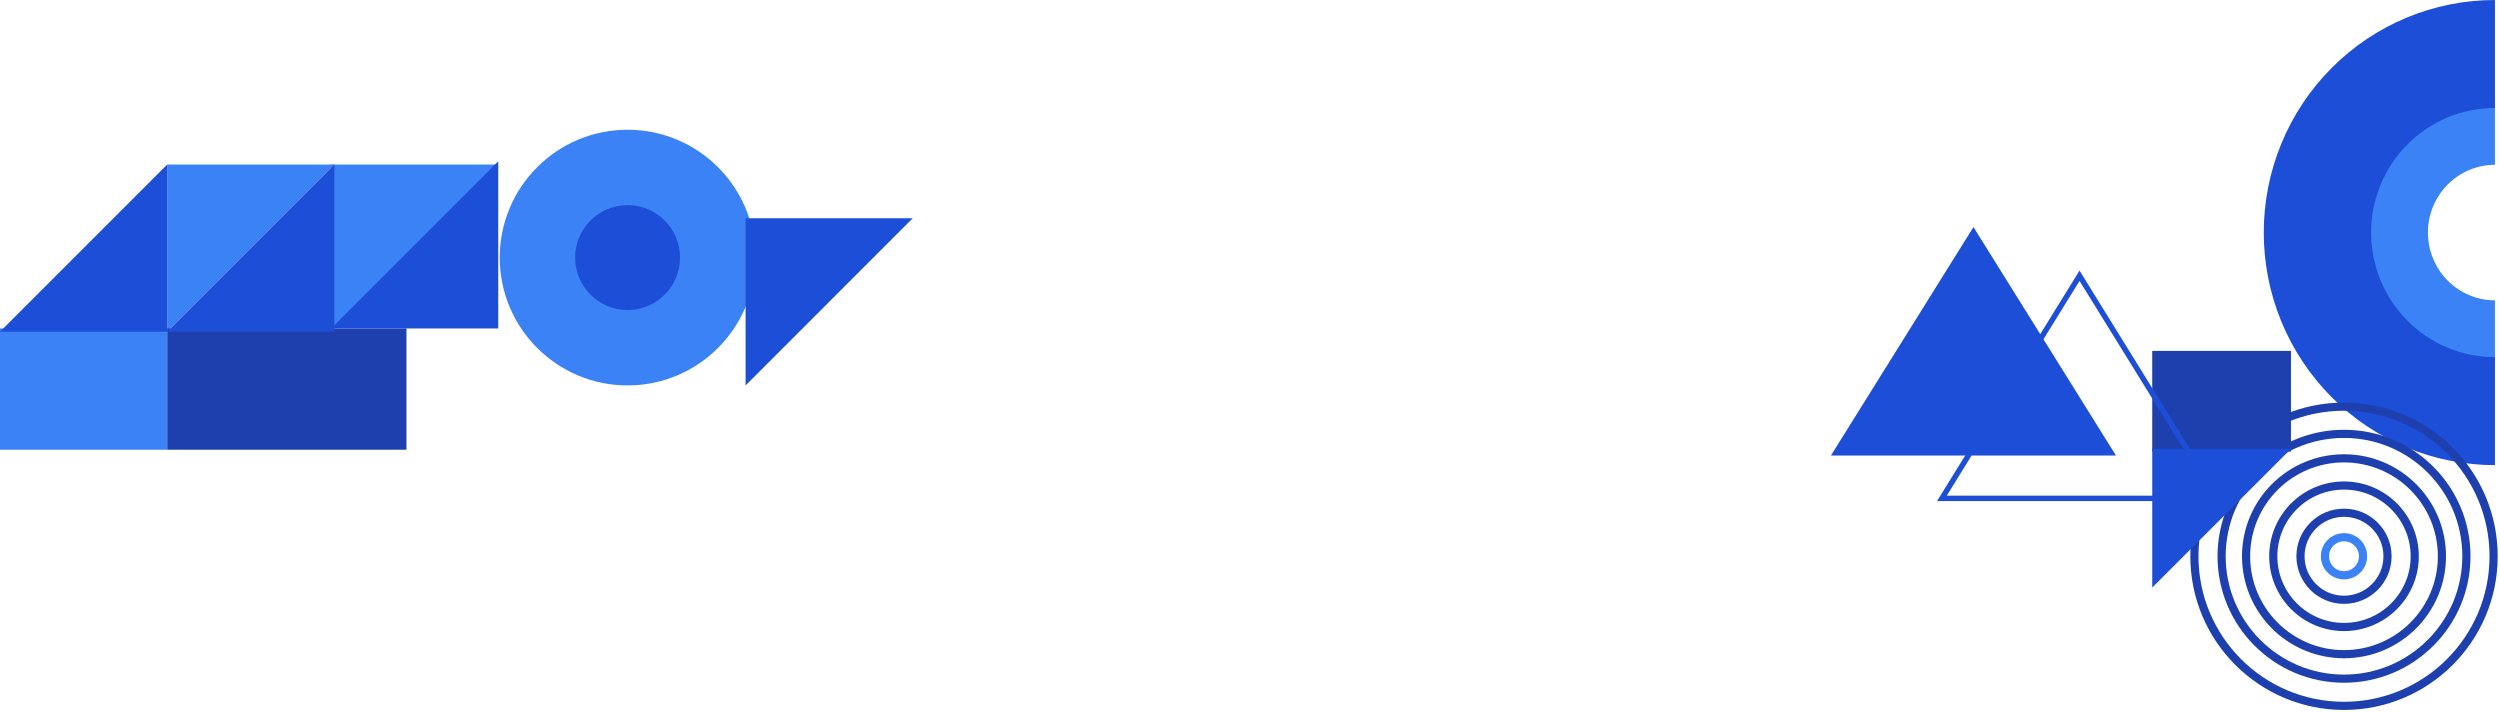
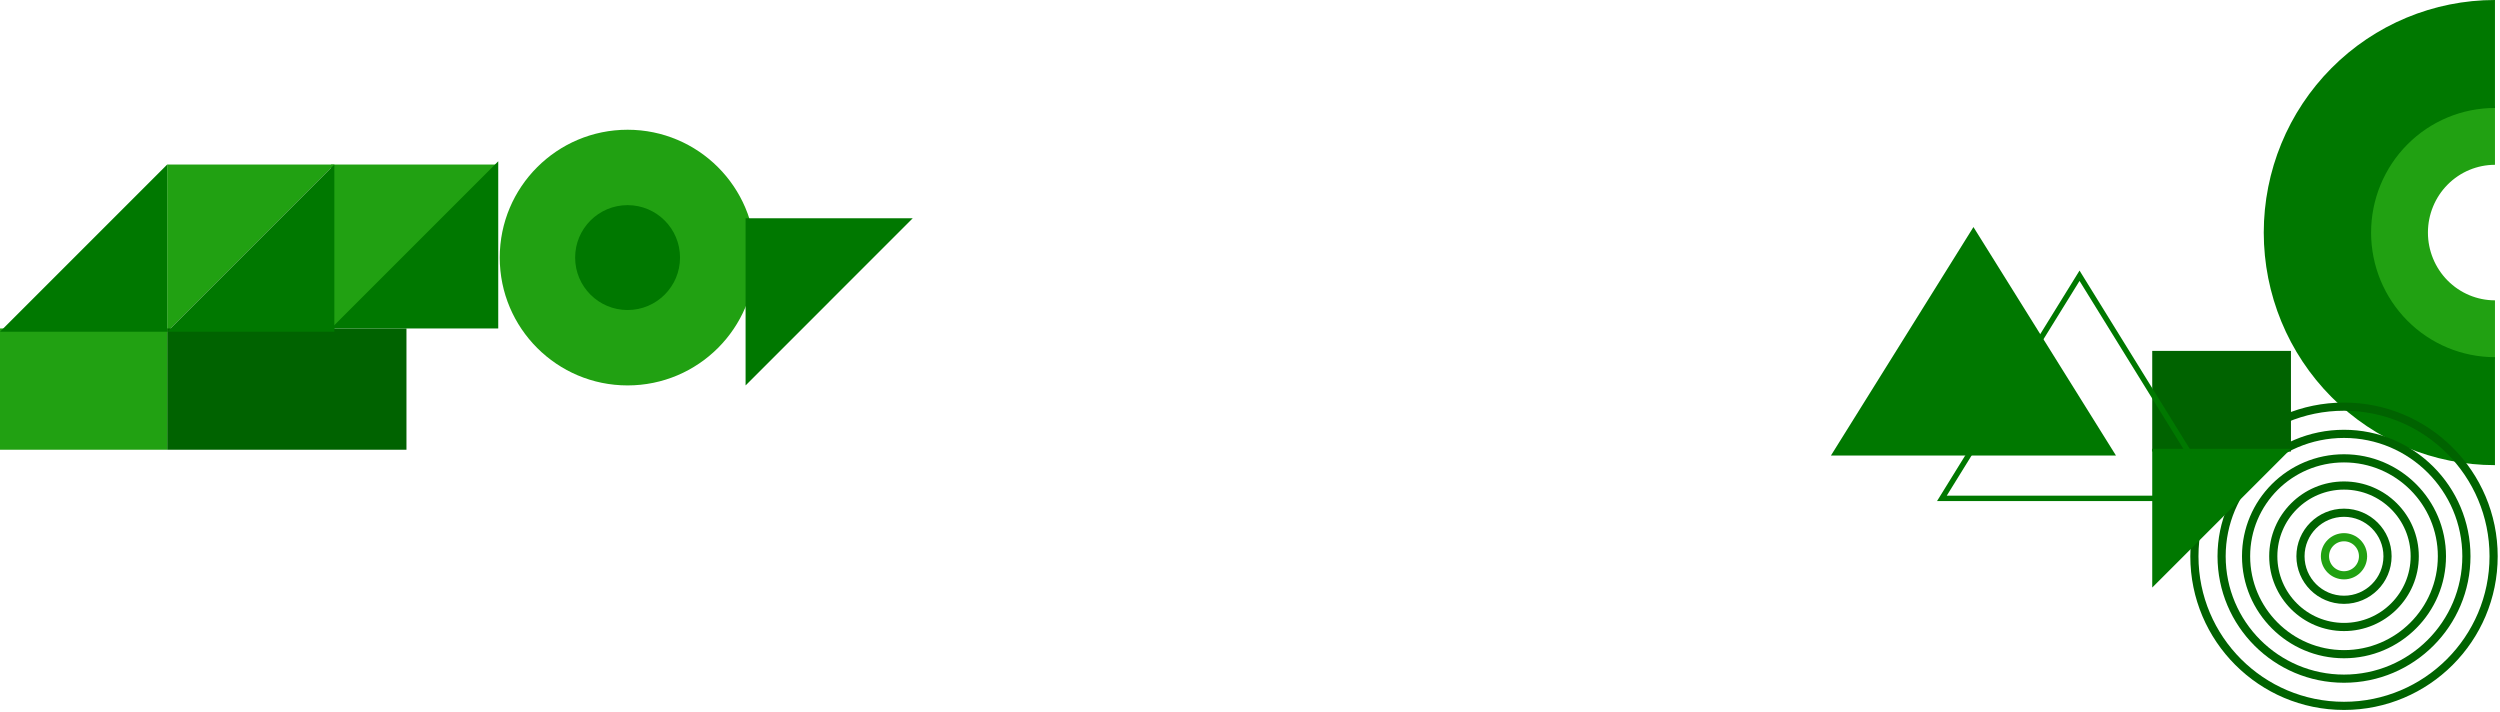
- <svg xmlns="http://www.w3.org/2000/svg" width="1002" height="285" viewBox="0 0 1002 285" fill="none">
-   <path d="M132.693 132.957V65.954H199.696L132.693 132.957Z" fill="#3B82F6" />
-   <path d="M67.004 132.957V65.954H134.007L67.004 132.957Z" fill="#3B82F6" />
-   <rect x="67.004" y="131.643" width="95.907" height="48.61" fill="#1E40AF" />
-   <rect y="131.643" width="67.004" height="48.61" fill="#3B82F6" />
-   <path d="M134.007 65.954L134.007 132.957L67.004 132.957L134.007 65.954Z" fill="#1D4ED8" />
-   <path d="M67.004 65.954L67.004 132.957L7.62939e-06 132.957L67.004 65.954Z" fill="#1D4ED8" />
-   <path d="M199.696 64.64L199.696 131.643L132.693 131.643L199.696 64.64Z" fill="#1D4ED8" />
-   <circle cx="251.535" cy="103.238" r="51.238" transform="rotate(180 251.535 103.238)" fill="#3B82F6" />
-   <circle cx="251.535" cy="103.238" r="21.021" transform="rotate(180 251.535 103.238)" fill="#1D4ED8" />
-   <path d="M298.831 154.476L298.831 87.472L365.834 87.472L298.831 154.476Z" fill="#1D4ED8" />
-   <path d="M999.983 42.519C986.682 42.519 973.926 47.86 964.521 57.367C955.116 66.874 949.833 79.769 949.833 93.214C949.833 106.659 955.116 119.553 964.521 129.061C973.926 138.568 986.682 143.909 999.983 143.909L999.983 120.374C992.857 120.374 986.023 117.512 980.984 112.419C975.945 107.325 973.114 100.417 973.114 93.214C973.114 86.01 975.945 79.102 980.984 74.008C986.023 68.915 992.857 66.053 999.983 66.053L999.983 42.519Z" fill="#3B82F6" />
-   <path d="M999.982 0C975.405 -2.94804e-07 951.835 9.821 934.456 27.302C917.077 44.783 907.314 68.492 907.314 93.214C907.314 117.935 917.077 141.645 934.456 159.126C951.835 176.606 975.405 186.427 999.982 186.427L999.982 143.153C986.815 143.153 974.187 137.892 964.876 128.526C955.566 119.161 950.335 106.458 950.335 93.214C950.335 79.969 955.566 67.266 964.876 57.901C974.187 48.535 986.815 43.274 999.982 43.274L999.982 0Z" fill="#1D4ED8" />
-   <circle cx="939.475" cy="222.95" r="59.962" transform="rotate(180 939.475 222.95)" stroke="#1E40AF" stroke-width="3.271" />
-   <circle cx="939.476" cy="222.95" r="49.06" transform="rotate(180 939.476 222.95)" stroke="#1E40AF" stroke-width="3.271" />
-   <circle cx="939.475" cy="222.95" r="39.248" transform="rotate(180 939.475 222.95)" stroke="#1E40AF" stroke-width="3.271" />
-   <circle cx="939.476" cy="222.949" r="28.346" transform="rotate(180 939.476 222.949)" stroke="#1E40AF" stroke-width="3.271" />
-   <circle cx="939.475" cy="222.95" r="17.444" transform="rotate(180 939.475 222.95)" stroke="#1E40AF" stroke-width="3.271" />
-   <circle cx="939.476" cy="222.949" r="7.632" transform="rotate(180 939.476 222.949)" stroke="#3B82F6" stroke-width="3.271" />
-   <rect x="918.216" y="180.976" width="55.601" height="40.338" transform="rotate(180 918.216 180.976)" fill="#1E40AF" />
-   <path d="M862.615 235.487L862.615 179.886L918.216 179.886L862.615 235.487Z" fill="#1D4ED8" />
-   <path d="M778.311 199.749L833.476 110.517L888.642 199.749H778.311Z" stroke="#1D4ED8" stroke-width="2.18" />
-   <path d="M790.958 91L848.08 182.578H733.837L790.958 91Z" fill="#1D4ED8" />
+ <svg xmlns="http://www.w3.org/2000/svg" width="1002" height="285" viewBox="0 0 1002 285" fill="none" version="1.1" id="svg15">
+   <defs id="defs15">
+     <filter style="color-interpolation-filters:sRGB;" id="filter1021" x="0" y="0" width="1" height="1">
+       <feColorMatrix type="hueRotate" values="248" result="color1" id="feColorMatrix1020" />
+       <feColorMatrix type="saturate" values="1" result="color2" id="feColorMatrix1021" />
+     </filter>
+     <filter style="color-interpolation-filters:sRGB;" id="filter1023" x="-0.018" y="-0.023" width="1.035" height="1.035">
+       <feColorMatrix type="hueRotate" values="248" result="color1" id="feColorMatrix1022" />
+       <feColorMatrix type="saturate" values="1" result="color2" id="feColorMatrix1023" />
+     </filter>
+     <filter style="color-interpolation-filters:sRGB;" id="filter1025" x="0" y="0" width="1" height="1">
+       <feColorMatrix type="hueRotate" values="248" result="color1" id="feColorMatrix1024" />
+       <feColorMatrix type="saturate" values="1" result="color2" id="feColorMatrix1025" />
+     </filter>
+     <filter style="color-interpolation-filters:sRGB;" id="filter1027" x="0" y="0" width="1" height="1">
+       <feColorMatrix type="hueRotate" values="248" result="color1" id="feColorMatrix1026" />
+       <feColorMatrix type="saturate" values="1" result="color2" id="feColorMatrix1027" />
+     </filter>
+     <filter style="color-interpolation-filters:sRGB;" id="filter1029" x="-0.107" y="-0.107" width="1.214" height="1.214">
+       <feColorMatrix type="hueRotate" values="248" result="color1" id="feColorMatrix1028" />
+       <feColorMatrix type="saturate" values="1" result="color2" id="feColorMatrix1029" />
+     </filter>
+     <filter style="color-interpolation-filters:sRGB;" id="filter1031" x="-0.047" y="-0.047" width="1.094" height="1.094">
+       <feColorMatrix type="hueRotate" values="248" result="color1" id="feColorMatrix1030" />
+       <feColorMatrix type="saturate" values="1" result="color2" id="feColorMatrix1031" />
+     </filter>
+     <filter style="color-interpolation-filters:sRGB;" id="filter1033" x="-0.029" y="-0.029" width="1.058" height="1.058">
+       <feColorMatrix type="hueRotate" values="248" result="color1" id="feColorMatrix1032" />
+       <feColorMatrix type="saturate" values="1" result="color2" id="feColorMatrix1033" />
+     </filter>
+     <filter style="color-interpolation-filters:sRGB;" id="filter1035" x="-0.021" y="-0.021" width="1.042" height="1.042">
+       <feColorMatrix type="hueRotate" values="248" result="color1" id="feColorMatrix1034" />
+       <feColorMatrix type="saturate" values="1" result="color2" id="feColorMatrix1035" />
+     </filter>
+     <filter style="color-interpolation-filters:sRGB;" id="filter1037" x="-0.017" y="-0.017" width="1.033" height="1.033">
+       <feColorMatrix type="hueRotate" values="248" result="color1" id="feColorMatrix1036" />
+       <feColorMatrix type="saturate" values="1" result="color2" id="feColorMatrix1037" />
+     </filter>
+     <filter style="color-interpolation-filters:sRGB;" id="filter1039" x="-0.014" y="-0.014" width="1.027" height="1.027">
+       <feColorMatrix type="hueRotate" values="248" result="color1" id="feColorMatrix1038" />
+       <feColorMatrix type="saturate" values="1" result="color2" id="feColorMatrix1039" />
+     </filter>
+     <filter style="color-interpolation-filters:sRGB;" id="filter1041" x="0" y="0" width="1" height="1">
+       <feColorMatrix type="hueRotate" values="248" result="color1" id="feColorMatrix1040" />
+       <feColorMatrix type="saturate" values="1" result="color2" id="feColorMatrix1041" />
+     </filter>
+     <filter style="color-interpolation-filters:sRGB;" id="filter1043" x="0" y="0" width="1" height="1">
+       <feColorMatrix type="hueRotate" values="248" result="color1" id="feColorMatrix1042" />
+       <feColorMatrix type="saturate" values="1" result="color2" id="feColorMatrix1043" />
+     </filter>
+     <filter style="color-interpolation-filters:sRGB;" id="filter1045" x="0" y="0" width="1" height="1">
+       <feColorMatrix type="hueRotate" values="248" result="color1" id="feColorMatrix1044" />
+       <feColorMatrix type="saturate" values="1" result="color2" id="feColorMatrix1045" />
+     </filter>
+     <filter style="color-interpolation-filters:sRGB;" id="filter1047" x="0" y="0" width="1" height="1">
+       <feColorMatrix type="hueRotate" values="248" result="color1" id="feColorMatrix1046" />
+       <feColorMatrix type="saturate" values="1" result="color2" id="feColorMatrix1047" />
+     </filter>
+     <filter style="color-interpolation-filters:sRGB;" id="filter1049" x="0" y="0" width="1" height="1">
+       <feColorMatrix type="hueRotate" values="248" result="color1" id="feColorMatrix1048" />
+       <feColorMatrix type="saturate" values="1" result="color2" id="feColorMatrix1049" />
+     </filter>
+     <filter style="color-interpolation-filters:sRGB;" id="filter1051" x="0" y="0" width="1" height="1">
+       <feColorMatrix type="hueRotate" values="248" result="color1" id="feColorMatrix1050" />
+       <feColorMatrix type="saturate" values="1" result="color2" id="feColorMatrix1051" />
+     </filter>
+     <filter style="color-interpolation-filters:sRGB;" id="filter1053" x="0" y="0" width="1" height="1">
+       <feColorMatrix type="hueRotate" values="248" result="color1" id="feColorMatrix1052" />
+       <feColorMatrix type="saturate" values="1" result="color2" id="feColorMatrix1053" />
+     </filter>
+     <filter style="color-interpolation-filters:sRGB;" id="filter1055" x="0" y="0" width="1" height="1">
+       <feColorMatrix type="hueRotate" values="248" result="color1" id="feColorMatrix1054" />
+       <feColorMatrix type="saturate" values="1" result="color2" id="feColorMatrix1055" />
+     </filter>
+     <filter style="color-interpolation-filters:sRGB;" id="filter1057" x="0" y="0" width="1" height="1">
+       <feColorMatrix type="hueRotate" values="248" result="color1" id="feColorMatrix1056" />
+       <feColorMatrix type="saturate" values="1" result="color2" id="feColorMatrix1057" />
+     </filter>
+     <filter style="color-interpolation-filters:sRGB;" id="filter1059" x="0" y="0" width="1" height="1">
+       <feColorMatrix type="hueRotate" values="248" result="color1" id="feColorMatrix1058" />
+       <feColorMatrix type="saturate" values="1" result="color2" id="feColorMatrix1059" />
+     </filter>
+     <filter style="color-interpolation-filters:sRGB;" id="filter1061" x="0" y="0" width="1" height="1">
+       <feColorMatrix type="hueRotate" values="248" result="color1" id="feColorMatrix1060" />
+       <feColorMatrix type="saturate" values="1" result="color2" id="feColorMatrix1061" />
+     </filter>
+     <filter style="color-interpolation-filters:sRGB;" id="filter1063" x="0" y="0" width="1" height="1">
+       <feColorMatrix type="hueRotate" values="248" result="color1" id="feColorMatrix1062" />
+       <feColorMatrix type="saturate" values="1" result="color2" id="feColorMatrix1063" />
+     </filter>
+   </defs>
+   <path d="M132.693 132.957V65.954H199.696L132.693 132.957Z" fill="#3B82F6" id="path1" style="filter:url(#filter1063)" />
+   <path d="M67.004 132.957V65.954H134.007L67.004 132.957Z" fill="#3B82F6" id="path2" style="filter:url(#filter1061)" />
+   <rect x="67.004" y="131.643" width="95.907" height="48.61" fill="#1E40AF" id="rect2" style="filter:url(#filter1059)" />
+   <rect y="131.643" width="67.004" height="48.61" fill="#3B82F6" id="rect3" style="filter:url(#filter1057)" />
+   <path d="M134.007 65.954L134.007 132.957L67.004 132.957L134.007 65.954Z" fill="#1D4ED8" id="path3" style="filter:url(#filter1055)" />
+   <path d="M67.004 65.954L67.004 132.957L7.62939e-06 132.957L67.004 65.954Z" fill="#1D4ED8" id="path4" style="filter:url(#filter1053)" />
+   <path d="M199.696 64.64L199.696 131.643L132.693 131.643L199.696 64.64Z" fill="#1D4ED8" id="path5" style="filter:url(#filter1051)" />
+   <circle cx="251.535" cy="103.238" r="51.238" transform="rotate(180 251.535 103.238)" fill="#3B82F6" id="circle5" style="filter:url(#filter1049)" />
+   <circle cx="251.535" cy="103.238" r="21.021" transform="rotate(180 251.535 103.238)" fill="#1D4ED8" id="circle6" style="filter:url(#filter1047)" />
+   <path d="M298.831 154.476L298.831 87.472L365.834 87.472L298.831 154.476Z" fill="#1D4ED8" id="path6" style="filter:url(#filter1045)" />
+   <path d="M999.983 42.519C986.682 42.519 973.926 47.86 964.521 57.367C955.116 66.874 949.833 79.769 949.833 93.214C949.833 106.659 955.116 119.553 964.521 129.061C973.926 138.568 986.682 143.909 999.983 143.909L999.983 120.374C992.857 120.374 986.023 117.512 980.984 112.419C975.945 107.325 973.114 100.417 973.114 93.214C973.114 86.01 975.945 79.102 980.984 74.008C986.023 68.915 992.857 66.053 999.983 66.053L999.983 42.519Z" fill="#3B82F6" id="path7" style="filter:url(#filter1043)" />
+   <path d="M999.982 0C975.405 -2.94804e-07 951.835 9.821 934.456 27.302C917.077 44.783 907.314 68.492 907.314 93.214C907.314 117.935 917.077 141.645 934.456 159.126C951.835 176.606 975.405 186.427 999.982 186.427L999.982 143.153C986.815 143.153 974.187 137.892 964.876 128.526C955.566 119.161 950.335 106.458 950.335 93.214C950.335 79.969 955.566 67.266 964.876 57.901C974.187 48.535 986.815 43.274 999.982 43.274L999.982 0Z" fill="#1D4ED8" id="path8" style="filter:url(#filter1041)" />
+   <circle cx="939.475" cy="222.95" r="59.962" transform="rotate(180 939.475 222.95)" stroke="#1E40AF" stroke-width="3.271" id="circle8" style="filter:url(#filter1039)" />
+   <circle cx="939.476" cy="222.95" r="49.06" transform="rotate(180 939.476 222.95)" stroke="#1E40AF" stroke-width="3.271" id="circle9" style="filter:url(#filter1037)" />
+   <circle cx="939.475" cy="222.95" r="39.248" transform="rotate(180 939.475 222.95)" stroke="#1E40AF" stroke-width="3.271" id="circle10" style="filter:url(#filter1035)" />
+   <circle cx="939.476" cy="222.949" r="28.346" transform="rotate(180 939.476 222.949)" stroke="#1E40AF" stroke-width="3.271" id="circle11" style="filter:url(#filter1033)" />
+   <circle cx="939.475" cy="222.95" r="17.444" transform="rotate(180 939.475 222.95)" stroke="#1E40AF" stroke-width="3.271" id="circle12" style="filter:url(#filter1031)" />
+   <circle cx="939.476" cy="222.949" r="7.632" transform="rotate(180 939.476 222.949)" stroke="#3B82F6" stroke-width="3.271" id="circle13" style="filter:url(#filter1029)" />
+   <rect x="918.216" y="180.976" width="55.601" height="40.338" transform="rotate(180 918.216 180.976)" fill="#1E40AF" id="rect13" style="filter:url(#filter1027)" />
+   <path d="M862.615 235.487L862.615 179.886L918.216 179.886L862.615 235.487Z" fill="#1D4ED8" id="path13" style="filter:url(#filter1025)" />
+   <path d="M778.311 199.749L833.476 110.517L888.642 199.749H778.311Z" stroke="#1D4ED8" stroke-width="2.18" id="path14" style="filter:url(#filter1023)" />
+   <path d="M790.958 91L848.08 182.578H733.837L790.958 91Z" fill="#1D4ED8" id="path15" style="filter:url(#filter1021)" />
</svg>
